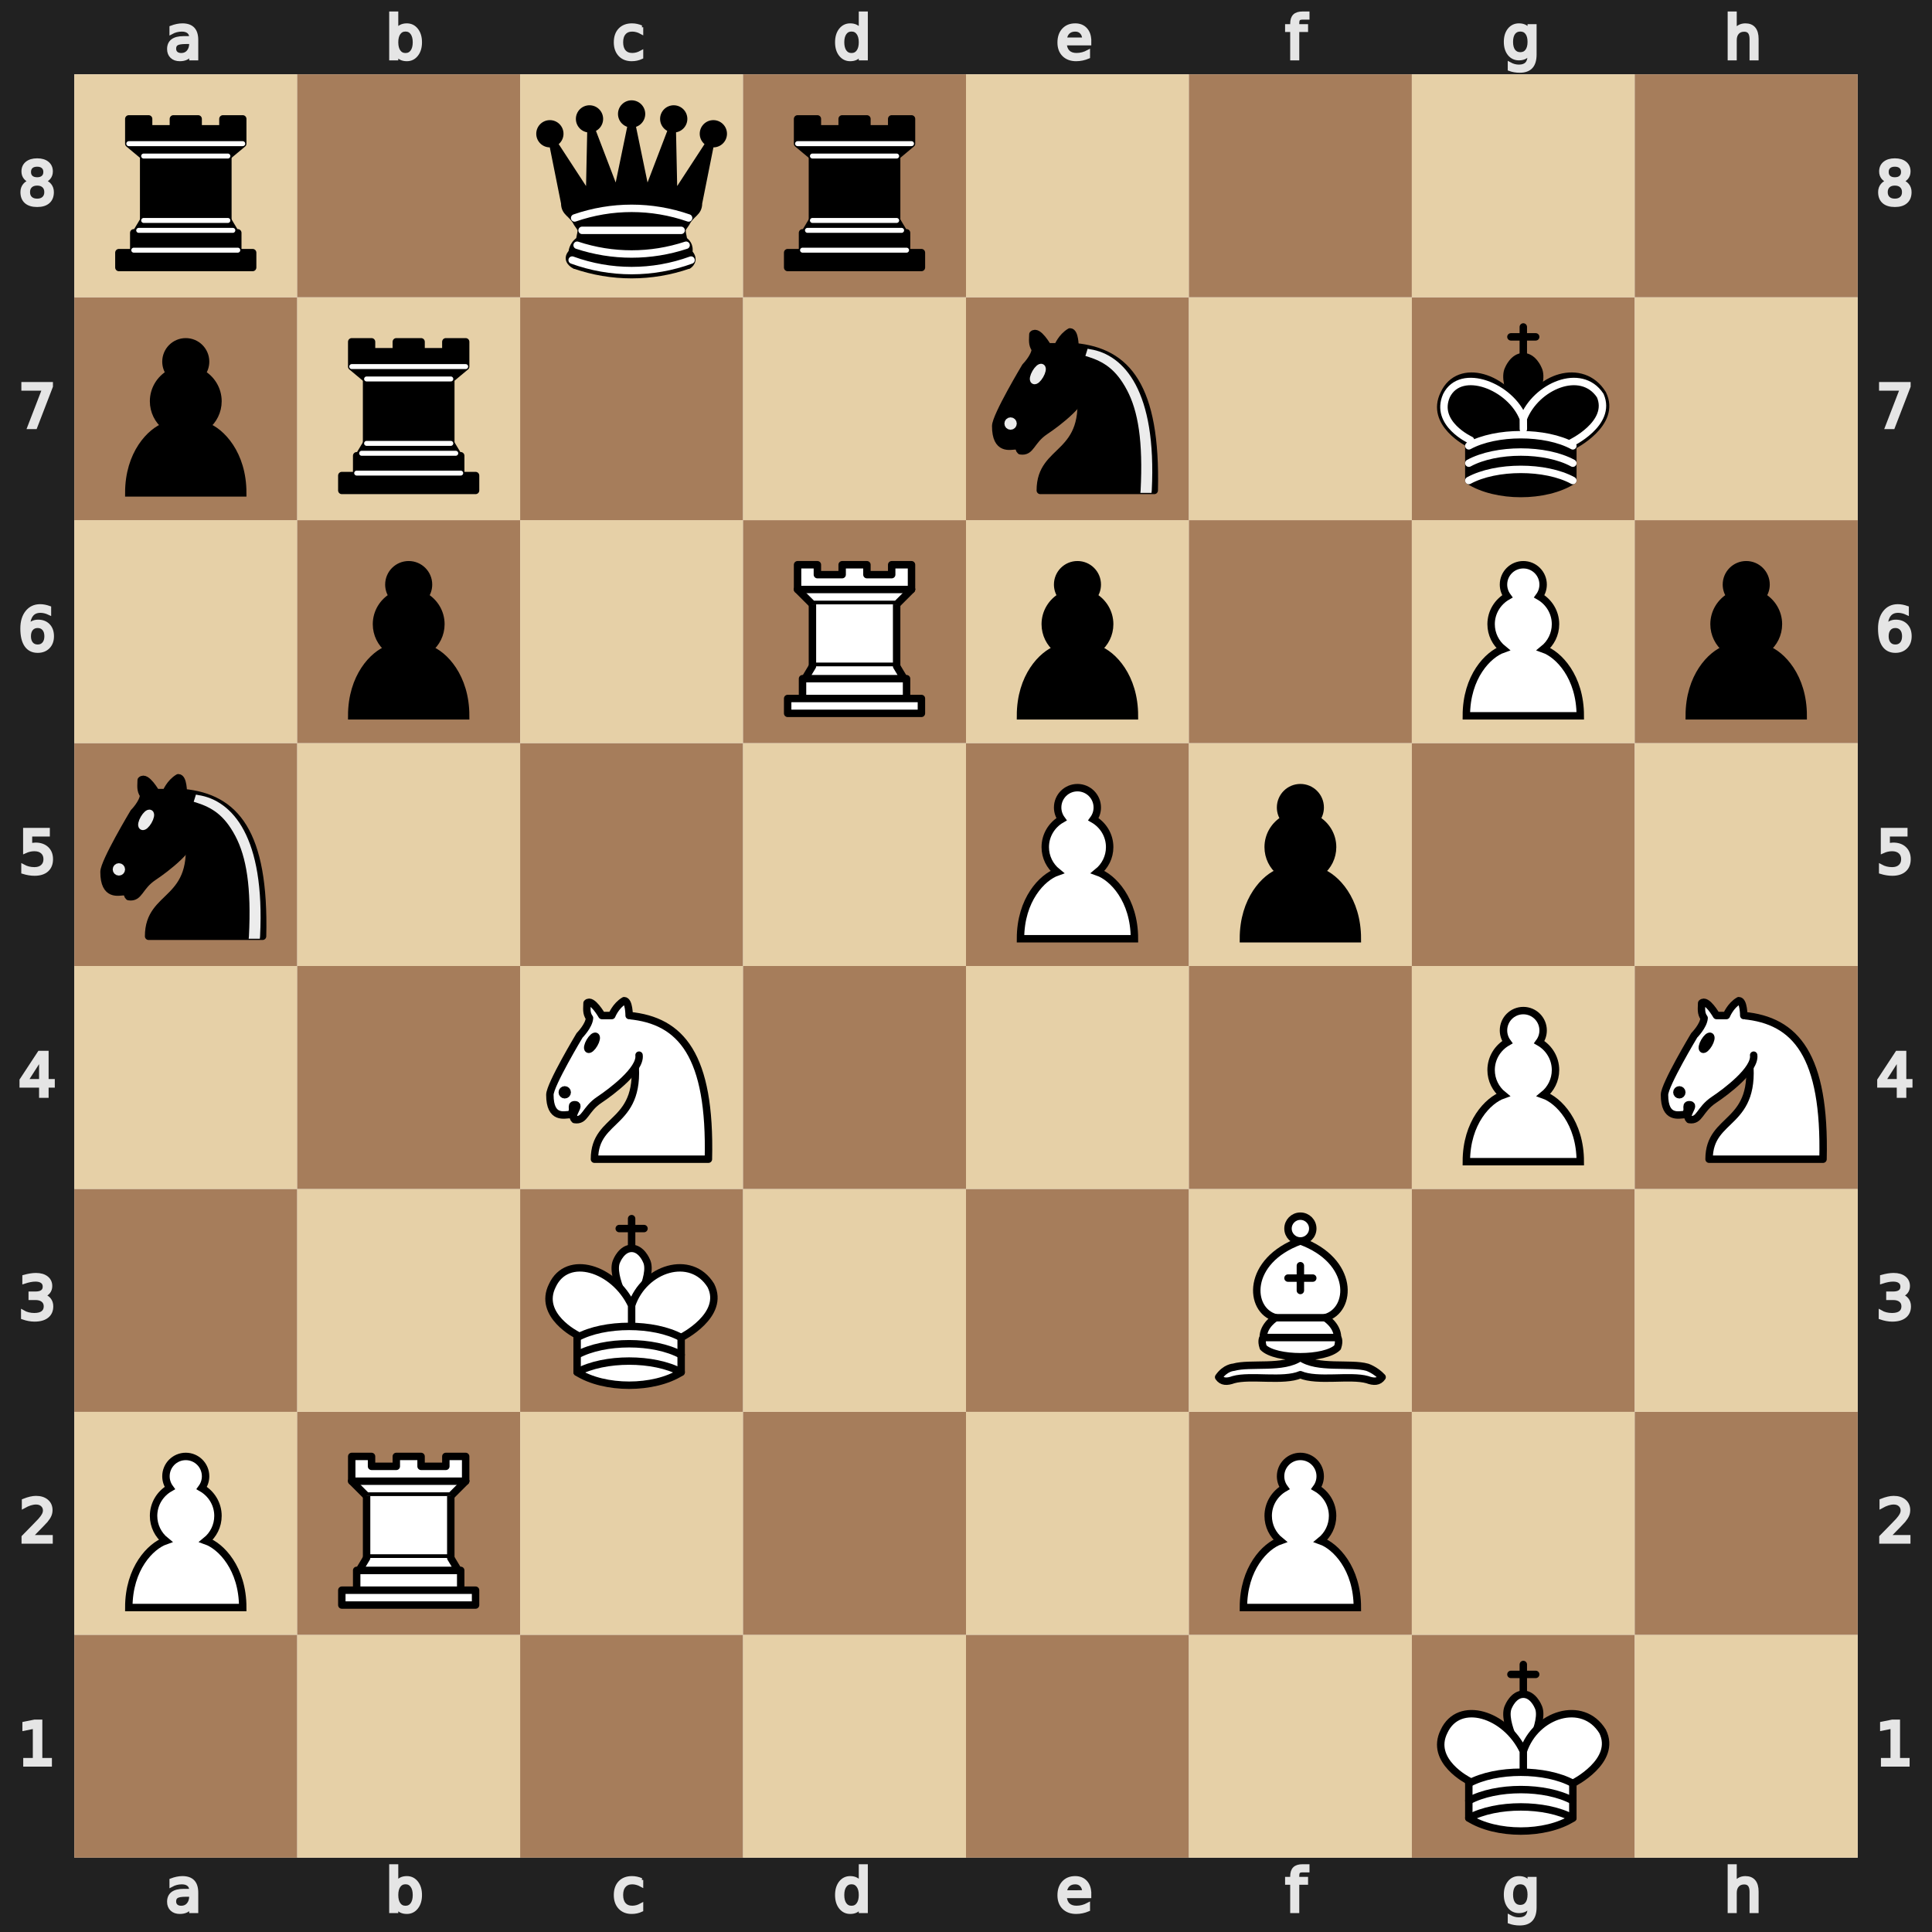
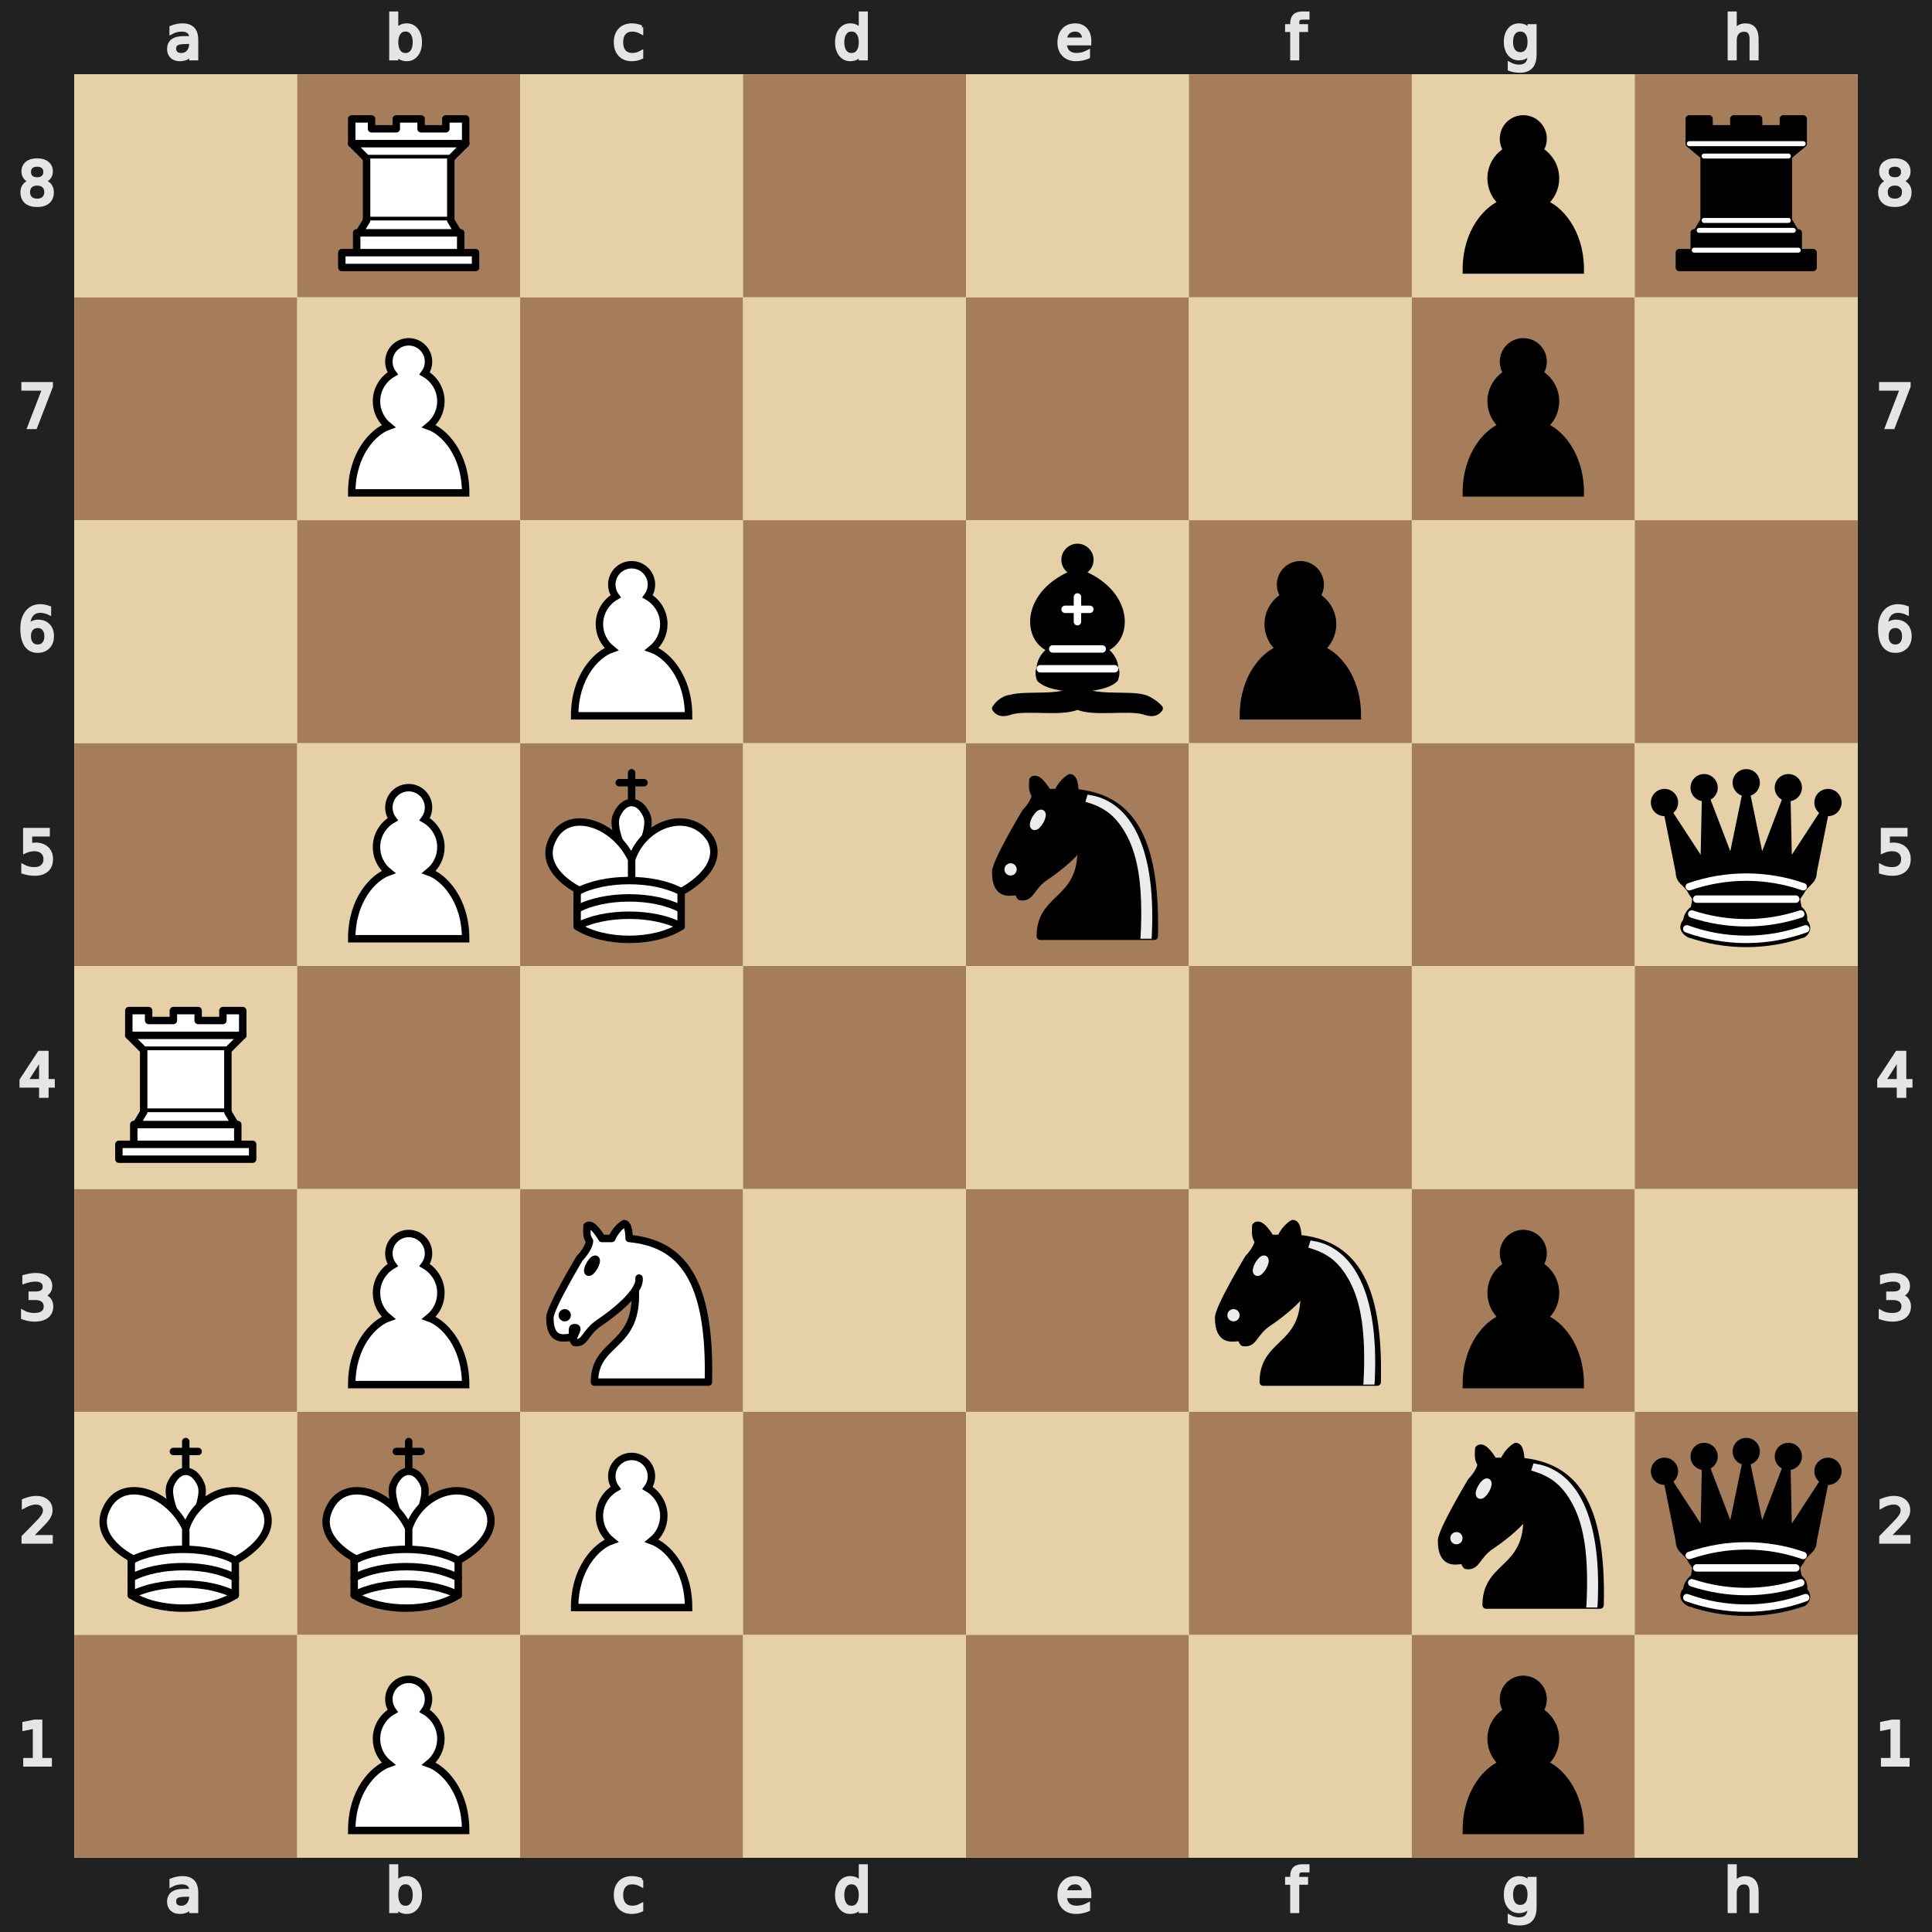
<svg xmlns="http://www.w3.org/2000/svg" xmlns:xlink="http://www.w3.org/1999/xlink" viewBox="0 0 390 390" width="350" height="350">
  <defs>
    <g id="white-pawn" class="white pawn">
      <path d="M22.5 9c-2.21 0-4 1.79-4 4 0 .89.29 1.71.78 2.38C17.33 16.5 16 18.59 16 21c0 2.03.94 3.84 2.41 5.03-3 1.06-7.41 5.55-7.41 13.47h23c0-7.92-4.41-12.41-7.41-13.47 1.47-1.19 2.41-3 2.41-5.03 0-2.41-1.33-4.5-3.28-5.62.49-.67.78-1.49.78-2.38 0-2.21-1.79-4-4-4z" fill="#fff" stroke="#000" stroke-width="1.5" stroke-linecap="round" />
    </g>
    <g id="white-knight" class="white knight" fill="none" fill-rule="evenodd" stroke="#000" stroke-width="1.5" stroke-linecap="round" stroke-linejoin="round">
      <path d="M 22,10 C 32.5,11 38.5,18 38,39 L 15,39 C 15,30 25,32.5 23,18" style="fill:#ffffff; stroke:#000000;" />
      <path d="M 24,18 C 24.38,20.91 18.45,25.37 16,27 C 13,29 13.18,31.34 11,31 C 9.958,30.06 12.41,27.96 11,28 C 10,28 11.19,29.23 10,30 C 9,30 5.997,31 6,26 C 6,24 12,14 12,14 C 12,14 13.89,12.1 14,10.5 C 13.27,9.506 13.5,8.5 13.5,7.5 C 14.5,6.5 16.5,10 16.5,10 L 18.5,10 C 18.5,10 19.28,8.008 21,7 C 22,7 22,10 22,10" style="fill:#ffffff; stroke:#000000;" />
      <path d="M 9.5 25.5 A 0.5 0.5 0 1 1 8.5,25.5 A 0.5 0.5 0 1 1 9.5 25.5 z" style="fill:#000000; stroke:#000000;" />
      <path d="M 15 15.5 A 0.5 1.5 0 1 1 14,15.5 A 0.5 1.5 0 1 1 15 15.5 z" transform="matrix(0.866,0.5,-0.5,0.866,9.693,-5.173)" style="fill:#000000; stroke:#000000;" />
-     </g>
-     <g id="white-bishop" class="white bishop" fill="none" fill-rule="evenodd" stroke="#000" stroke-width="1.5" stroke-linecap="round" stroke-linejoin="round">
-       <g fill="#fff" stroke-linecap="butt">
-         <path d="M9 36c3.39-.97 10.11.43 13.5-2 3.39 2.43 10.11 1.03 13.5 2 0 0 1.65.54 3 2-.68.97-1.65.99-3 .5-3.39-.97-10.11.46-13.5-1-3.39 1.46-10.11.03-13.5 1-1.354.49-2.323.47-3-.5 1.354-1.94 3-2 3-2zM15 32c2.5 2.5 12.5 2.5 15 0 .5-1.5 0-2 0-2 0-2.5-2.5-4-2.5-4 5.5-1.5 6-11.5-5-15.5-11 4-10.5 14-5 15.5 0 0-2.5 1.5-2.5 4 0 0-.5.5 0 2zM25 8a2.5 2.5 0 1 1-5 0 2.5 2.5 0 1 1 5 0z" />
-       </g>
-       <path d="M17.5 26h10M15 30h15m-7.5-14.5v5M20 18h5" stroke-linejoin="miter" />
    </g>
    <g id="white-rook" class="white rook" fill="#fff" fill-rule="evenodd" stroke="#000" stroke-width="1.5" stroke-linecap="round" stroke-linejoin="round">
      <path d="M9 39h27v-3H9v3zM12 36v-4h21v4H12zM11 14V9h4v2h5V9h5v2h5V9h4v5" stroke-linecap="butt" />
      <path d="M34 14l-3 3H14l-3-3" />
      <path d="M31 17v12.5H14V17" stroke-linecap="butt" stroke-linejoin="miter" />
      <path d="M31 29.5l1.5 2.5h-20l1.5-2.5" />
      <path d="M11 14h23" fill="none" stroke-linejoin="miter" />
    </g>
    <g id="white-king" class="white king" fill="none" fill-rule="evenodd" stroke="#000" stroke-width="1.5" stroke-linecap="round" stroke-linejoin="round">
      <path d="M22.5 11.63V6M20 8h5" stroke-linejoin="miter" />
      <path d="M22.5 25s4.5-7.5 3-10.5c0 0-1-2.5-3-2.5s-3 2.5-3 2.5c-1.5 3 3 10.5 3 10.5" fill="#fff" stroke-linecap="butt" stroke-linejoin="miter" />
      <path d="M11.5 37c5.5 3.5 15.5 3.5 21 0v-7s9-4.5 6-10.5c-4-6.5-13.5-3.5-16 4V27v-3.5c-3.5-7.5-13-10.5-16-4-3 6 5 10 5 10V37z" fill="#fff" />
      <path d="M11.5 30c5.5-3 15.5-3 21 0m-21 3.5c5.5-3 15.5-3 21 0m-21 3.5c5.5-3 15.5-3 21 0" />
    </g>
    <g id="black-pawn" class="black pawn">
      <path d="M22.5 9c-2.21 0-4 1.79-4 4 0 .89.29 1.71.78 2.38C17.33 16.5 16 18.59 16 21c0 2.03.94 3.84 2.41 5.03-3 1.06-7.41 5.55-7.41 13.47h23c0-7.92-4.41-12.41-7.41-13.47 1.47-1.19 2.41-3 2.41-5.03 0-2.41-1.33-4.5-3.28-5.62.49-.67.78-1.49.78-2.38 0-2.21-1.79-4-4-4z" fill="#000" stroke="#000" stroke-width="1.5" stroke-linecap="round" />
    </g>
    <g id="black-knight" class="black knight" fill="none" fill-rule="evenodd" stroke="#000" stroke-width="1.5" stroke-linecap="round" stroke-linejoin="round">
      <path d="M 22,10 C 32.5,11 38.5,18 38,39 L 15,39 C 15,30 25,32.5 23,18" style="fill:#000000; stroke:#000000;" />
      <path d="M 24,18 C 24.38,20.91 18.45,25.37 16,27 C 13,29 13.18,31.34 11,31 C 9.958,30.06 12.41,27.96 11,28 C 10,28 11.19,29.23 10,30 C 9,30 5.997,31 6,26 C 6,24 12,14 12,14 C 12,14 13.89,12.1 14,10.5 C 13.27,9.506 13.5,8.5 13.5,7.5 C 14.5,6.5 16.5,10 16.5,10 L 18.5,10 C 18.5,10 19.28,8.008 21,7 C 22,7 22,10 22,10" style="fill:#000000; stroke:#000000;" />
      <path d="M 9.5 25.5 A 0.5 0.5 0 1 1 8.5,25.5 A 0.5 0.5 0 1 1 9.5 25.5 z" style="fill:#ececec; stroke:#ececec;" />
      <path d="M 15 15.5 A 0.5 1.5 0 1 1 14,15.5 A 0.5 1.5 0 1 1 15 15.5 z" transform="matrix(0.866,0.5,-0.5,0.866,9.693,-5.173)" style="fill:#ececec; stroke:#ececec;" />
      <path d="M 24.55,10.4 L 24.1,11.85 L 24.6,12 C 27.75,13 30.25,14.49 32.5,18.75 C 34.75,23.01 35.75,29.06 35.25,39 L 35.2,39.5 L 37.45,39.5 L 37.5,39 C 38,28.94 36.62,22.15 34.25,17.66 C 31.88,13.17 28.46,11.02 25.06,10.5 L 24.55,10.4 z " style="fill:#ececec; stroke:none;" />
+     </g>
+     <g id="black-bishop" class="black bishop" fill="none" fill-rule="evenodd" stroke="#000" stroke-width="1.5" stroke-linecap="round" stroke-linejoin="round">
+       <path d="M9 36c3.39-.97 10.11.43 13.5-2 3.39 2.43 10.11 1.03 13.5 2 0 0 1.65.54 3 2-.68.97-1.65.99-3 .5-3.39-.97-10.11.46-13.5-1-3.39 1.46-10.11.03-13.5 1-1.354.49-2.323.47-3-.5 1.354-1.94 3-2 3-2zm6-4c2.5 2.5 12.5 2.5 15 0 .5-1.5 0-2 0-2 0-2.5-2.5-4-2.5-4 5.5-1.5 6-11.5-5-15.5-11 4-10.5 14-5 15.5 0 0-2.5 1.5-2.5 4 0 0-.5.5 0 2zM25 8a2.5 2.5 0 1 1-5 0 2.5 2.5 0 1 1 5 0z" fill="#000" stroke-linecap="butt" />
+       <path d="M17.5 26h10M15 30h15m-7.5-14.5v5M20 18h5" stroke="#fff" stroke-linejoin="miter" />
    </g>
    <g id="black-rook" class="black rook" fill="#000" fill-rule="evenodd" stroke="#000" stroke-width="1.5" stroke-linecap="round" stroke-linejoin="round">
      <path d="M9 39h27v-3H9v3zM12.5 32l1.5-2.5h17l1.5 2.5h-20zM12 36v-4h21v4H12z" stroke-linecap="butt" />
      <path d="M14 29.5v-13h17v13H14z" stroke-linecap="butt" stroke-linejoin="miter" />
      <path d="M14 16.5L11 14h23l-3 2.5H14zM11 14V9h4v2h5V9h5v2h5V9h4v5H11z" stroke-linecap="butt" />
      <path d="M12 35.5h21M13 31.5h19M14 29.5h17M14 16.5h17M11 14h23" fill="none" stroke="#fff" stroke-width="1" stroke-linejoin="miter" />
    </g>
    <g id="black-queen" class="black queen" fill="#000" fill-rule="evenodd" stroke="#000" stroke-width="1.5" stroke-linecap="round" stroke-linejoin="round">
      <g fill="#000" stroke="none">
        <circle cx="6" cy="12" r="2.75" />
        <circle cx="14" cy="9" r="2.75" />
        <circle cx="22.5" cy="8" r="2.75" />
        <circle cx="31" cy="9" r="2.75" />
        <circle cx="39" cy="12" r="2.75" />
      </g>
      <path d="M9 26c8.5-1.5 21-1.5 27 0l2.5-12.5L31 25l-.3-14.1-5.2 13.6-3-14.5-3 14.5-5.2-13.6L14 25 6.5 13.5 9 26zM9 26c0 2 1.5 2 2.5 4 1 1.5 1 1 .5 3.5-1.5 1-1.5 2.5-1.5 2.5-1.5 1.5.5 2.5.5 2.5 6.5 1 16.5 1 23 0 0 0 1.5-1 0-2.5 0 0 .5-1.5-1-2.5-.5-2.5-.5-2 .5-3.5 1-2 2.5-2 2.5-4-8.5-1.5-18.5-1.5-27 0z" stroke-linecap="butt" />
      <path d="M11 38.5a35 35 1 0 0 23 0" fill="none" stroke-linecap="butt" />
      <path d="M11 29a35 35 1 0 1 23 0M12.5 31.5h20M11.5 34.5a35 35 1 0 0 22 0M10.5 37.5a35 35 1 0 0 24 0" fill="none" stroke="#fff" />
-     </g>
-     <g id="black-king" class="black king" fill="none" fill-rule="evenodd" stroke="#000" stroke-width="1.5" stroke-linecap="round" stroke-linejoin="round">
-       <path d="M22.5 11.63V6" stroke-linejoin="miter" />
-       <path d="M22.5 25s4.5-7.5 3-10.5c0 0-1-2.5-3-2.5s-3 2.5-3 2.5c-1.5 3 3 10.5 3 10.5" fill="#000" stroke-linecap="butt" stroke-linejoin="miter" />
-       <path d="M11.5 37c5.5 3.5 15.5 3.5 21 0v-7s9-4.5 6-10.5c-4-6.5-13.5-3.5-16 4V27v-3.5c-3.5-7.5-13-10.5-16-4-3 6 5 10 5 10V37z" fill="#000" />
-       <path d="M20 8h5" stroke-linejoin="miter" />
-       <path d="M32 29.5s8.5-4 6.03-9.65C34.15 14 25 18 22.5 24.5l.01 2.1-.01-2.1C20 18 9.906 14 6.997 19.85c-2.497 5.65 4.853 9 4.853 9M11.5 30c5.5-3 15.5-3 21 0m-21 3.5c5.5-3 15.5-3 21 0m-21 3.5c5.5-3 15.5-3 21 0" stroke="#fff" />
    </g>
  </defs>
  <rect x="7.5" y="7.5" width="375" height="375" fill="none" stroke="#212121" stroke-width="15" />
  <g transform="translate(20, 1) scale(0.75, 0.75)" fill="#e5e5e5" stroke="#e5e5e5">
    <path d="M23.328 10.016q-1.742 0-2.414.398-.672.398-.672 1.36 0 .765.5 1.218.508.445 1.375.445 1.196 0 1.914-.843.727-.852.727-2.258v-.32zm2.867-.594v4.992h-1.437v-1.328q-.492.797-1.227 1.18-.734.375-1.797.375-1.343 0-2.14-.75-.79-.758-.79-2.024 0-1.476.985-2.226.992-.75 2.953-.75h2.016V8.75q0-.992-.656-1.531-.649-.547-1.829-.547-.75 0-1.46.18-.711.18-1.368.539V6.062q.79-.304 1.532-.453.742-.156 1.445-.156 1.898 0 2.836.984.937.985.937 2.985z" />
  </g>
  <g transform="translate(20, 375) scale(0.75, 0.75)" fill="#e5e5e5" stroke="#e5e5e5">
    <path d="M23.328 10.016q-1.742 0-2.414.398-.672.398-.672 1.36 0 .765.5 1.218.508.445 1.375.445 1.196 0 1.914-.843.727-.852.727-2.258v-.32zm2.867-.594v4.992h-1.437v-1.328q-.492.797-1.227 1.18-.734.375-1.797.375-1.343 0-2.14-.75-.79-.758-.79-2.024 0-1.476.985-2.226.992-.75 2.953-.75h2.016V8.75q0-.992-.656-1.531-.649-.547-1.829-.547-.75 0-1.46.18-.711.18-1.368.539V6.062q.79-.304 1.532-.453.742-.156 1.445-.156 1.898 0 2.836.984.937.985.937 2.985z" />
  </g>
  <g transform="translate(65, 1) scale(0.75, 0.75)" fill="#e5e5e5" stroke="#e5e5e5">
    <path d="M24.922 10.047q0-1.586-.656-2.485-.649-.906-1.79-.906-1.14 0-1.796.906-.649.899-.649 2.485 0 1.586.649 2.492.656.898 1.797.898 1.14 0 1.789-.898.656-.906.656-2.492zm-4.89-3.055q.452-.781 1.14-1.156.695-.383 1.656-.383 1.594 0 2.586 1.266 1 1.265 1 3.328 0 2.062-1 3.328-.992 1.266-2.586 1.266-.96 0-1.656-.375-.688-.383-1.14-1.164v1.312h-1.446V2.258h1.445z" />
  </g>
  <g transform="translate(65, 375) scale(0.75, 0.75)" fill="#e5e5e5" stroke="#e5e5e5">
    <path d="M24.922 10.047q0-1.586-.656-2.485-.649-.906-1.79-.906-1.14 0-1.796.906-.649.899-.649 2.485 0 1.586.649 2.492.656.898 1.797.898 1.14 0 1.789-.898.656-.906.656-2.492zm-4.89-3.055q.452-.781 1.14-1.156.695-.383 1.656-.383 1.594 0 2.586 1.266 1 1.265 1 3.328 0 2.062-1 3.328-.992 1.266-2.586 1.266-.96 0-1.656-.375-.688-.383-1.14-1.164v1.312h-1.446V2.258h1.445z" />
  </g>
  <g transform="translate(110, 1) scale(0.75, 0.75)" fill="#e5e5e5" stroke="#e5e5e5">
    <path d="M25.96 6v1.344q-.608-.336-1.226-.5-.609-.172-1.234-.172-1.398 0-2.172.89-.773.883-.773 2.485 0 1.601.773 2.492.774.883 2.172.883.625 0 1.234-.164.618-.172 1.227-.508v1.328q-.602.281-1.25.422-.64.14-1.367.14-1.977 0-3.14-1.242-1.165-1.242-1.165-3.351 0-2.14 1.172-3.367 1.18-1.227 3.227-1.227.664 0 1.296.14.633.134 1.227.407z" />
  </g>
  <g transform="translate(110, 375) scale(0.75, 0.75)" fill="#e5e5e5" stroke="#e5e5e5">
    <path d="M25.96 6v1.344q-.608-.336-1.226-.5-.609-.172-1.234-.172-1.398 0-2.172.89-.773.883-.773 2.485 0 1.601.773 2.492.774.883 2.172.883.625 0 1.234-.164.618-.172 1.227-.508v1.328q-.602.281-1.25.422-.64.14-1.367.14-1.977 0-3.14-1.242-1.165-1.242-1.165-3.351 0-2.14 1.172-3.367 1.18-1.227 3.227-1.227.664 0 1.296.14.633.134 1.227.407z" />
  </g>
  <g transform="translate(155, 1) scale(0.75, 0.75)" fill="#e5e5e5" stroke="#e5e5e5">
    <path d="M24.973 6.992V2.258h1.437v12.156h-1.437v-1.312q-.453.78-1.149 1.164-.687.375-1.656.375-1.586 0-2.586-1.266-.992-1.266-.992-3.328 0-2.063.992-3.328 1-1.266 2.586-1.266.969 0 1.656.383.696.375 1.149 1.156zm-4.899 3.055q0 1.586.649 2.492.656.898 1.797.898 1.14 0 1.796-.898.657-.906.657-2.492 0-1.586-.657-2.485-.656-.906-1.796-.906-1.141 0-1.797.906-.649.899-.649 2.485z" />
  </g>
  <g transform="translate(155, 375) scale(0.75, 0.75)" fill="#e5e5e5" stroke="#e5e5e5">
    <path d="M24.973 6.992V2.258h1.437v12.156h-1.437v-1.312q-.453.78-1.149 1.164-.687.375-1.656.375-1.586 0-2.586-1.266-.992-1.266-.992-3.328 0-2.063.992-3.328 1-1.266 2.586-1.266.969 0 1.656.383.696.375 1.149 1.156zm-4.899 3.055q0 1.586.649 2.492.656.898 1.797.898 1.14 0 1.796-.898.657-.906.657-2.492 0-1.586-.657-2.485-.656-.906-1.796-.906-1.141 0-1.797.906-.649.899-.649 2.485z" />
  </g>
  <g transform="translate(200, 1) scale(0.75, 0.75)" fill="#e5e5e5" stroke="#e5e5e5">
    <path d="M26.555 9.68v.703h-6.61q.094 1.484.89 2.265.806.774 2.235.774.828 0 1.602-.203.781-.203 1.547-.61v1.36q-.774.328-1.586.5-.813.172-1.649.172-2.093 0-3.32-1.22-1.219-1.218-1.219-3.296 0-2.148 1.157-3.406 1.164-1.266 3.132-1.266 1.766 0 2.79 1.14 1.03 1.134 1.03 3.087zm-1.438-.422q-.015-1.18-.664-1.883-.64-.703-1.703-.703-1.203 0-1.93.68-.718.68-.828 1.914z" />
  </g>
  <g transform="translate(200, 375) scale(0.75, 0.75)" fill="#e5e5e5" stroke="#e5e5e5">
    <path d="M26.555 9.68v.703h-6.61q.094 1.484.89 2.265.806.774 2.235.774.828 0 1.602-.203.781-.203 1.547-.61v1.36q-.774.328-1.586.5-.813.172-1.649.172-2.093 0-3.32-1.22-1.219-1.218-1.219-3.296 0-2.148 1.157-3.406 1.164-1.266 3.132-1.266 1.766 0 2.79 1.14 1.03 1.134 1.03 3.087zm-1.438-.422q-.015-1.18-.664-1.883-.64-.703-1.703-.703-1.203 0-1.93.68-.718.68-.828 1.914z" />
  </g>
  <g transform="translate(245, 1) scale(0.75, 0.75)" fill="#e5e5e5" stroke="#e5e5e5">
    <path d="M25.285 2.258v1.195H23.91q-.773 0-1.078.313-.297.312-.297 1.125v.773h2.367v1.117h-2.367v7.633H21.09V6.781h-1.375V5.664h1.375v-.61q0-1.46.68-2.124.68-.672 2.156-.672z" />
  </g>
  <g transform="translate(245, 375) scale(0.75, 0.75)" fill="#e5e5e5" stroke="#e5e5e5">
    <path d="M25.285 2.258v1.195H23.91q-.773 0-1.078.313-.297.312-.297 1.125v.773h2.367v1.117h-2.367v7.633H21.09V6.781h-1.375V5.664h1.375v-.61q0-1.46.68-2.124.68-.672 2.156-.672z" />
  </g>
  <g transform="translate(290, 1) scale(0.75, 0.75)" fill="#e5e5e5" stroke="#e5e5e5">
    <path d="M24.973 9.937q0-1.562-.649-2.421-.64-.86-1.804-.86-1.157 0-1.805.86-.64.859-.64 2.421 0 1.555.64 2.415.648.859 1.805.859 1.164 0 1.804-.86.649-.859.649-2.414zm1.437 3.391q0 2.234-.992 3.32-.992 1.094-3.04 1.094-.757 0-1.429-.117-.672-.11-1.304-.344v-1.398q.632.344 1.25.508.617.164 1.257.164 1.414 0 2.118-.743.703-.734.703-2.226v-.711q-.446.773-1.141 1.156-.695.383-1.664.383-1.61 0-2.594-1.227-.984-1.226-.984-3.25 0-2.03.984-3.257.985-1.227 2.594-1.227.969 0 1.664.383t1.14 1.156V5.664h1.438z" />
  </g>
  <g transform="translate(290, 375) scale(0.75, 0.75)" fill="#e5e5e5" stroke="#e5e5e5">
    <path d="M24.973 9.937q0-1.562-.649-2.421-.64-.86-1.804-.86-1.157 0-1.805.86-.64.859-.64 2.421 0 1.555.64 2.415.648.859 1.805.859 1.164 0 1.804-.86.649-.859.649-2.414zm1.437 3.391q0 2.234-.992 3.32-.992 1.094-3.04 1.094-.757 0-1.429-.117-.672-.11-1.304-.344v-1.398q.632.344 1.25.508.617.164 1.257.164 1.414 0 2.118-.743.703-.734.703-2.226v-.711q-.446.773-1.141 1.156-.695.383-1.664.383-1.61 0-2.594-1.227-.984-1.226-.984-3.25 0-2.03.984-3.257.985-1.227 2.594-1.227.969 0 1.664.383t1.14 1.156V5.664h1.438z" />
  </g>
  <g transform="translate(335, 1) scale(0.75, 0.75)" fill="#e5e5e5" stroke="#e5e5e5">
    <path d="M26.164 9.133v5.281h-1.437V9.18q0-1.243-.485-1.86-.484-.617-1.453-.617-1.164 0-1.836.742-.672.742-.672 2.024v4.945h-1.445V2.258h1.445v4.765q.516-.789 1.211-1.18.703-.39 1.617-.39 1.508 0 2.282.938.773.93.773 2.742z" />
  </g>
  <g transform="translate(335, 375) scale(0.75, 0.75)" fill="#e5e5e5" stroke="#e5e5e5">
    <path d="M26.164 9.133v5.281h-1.437V9.18q0-1.243-.485-1.86-.484-.617-1.453-.617-1.164 0-1.836.742-.672.742-.672 2.024v4.945h-1.445V2.258h1.445v4.765q.516-.789 1.211-1.18.703-.39 1.617-.39 1.508 0 2.282.938.773.93.773 2.742z" />
  </g>
  <g transform="translate(0, 335) scale(0.75, 0.75)" fill="#e5e5e5" stroke="#e5e5e5">
    <path d="M6.754 26.996h2.578v-8.898l-2.805.562v-1.437l2.79-.563h1.578v10.336h2.578v1.328h-6.72z" />
  </g>
  <g transform="translate(375, 335) scale(0.75, 0.75)" fill="#e5e5e5" stroke="#e5e5e5">
    <path d="M6.754 26.996h2.578v-8.898l-2.805.562v-1.437l2.79-.563h1.578v10.336h2.578v1.328h-6.72z" />
  </g>
  <g transform="translate(0, 290) scale(0.75, 0.75)" fill="#e5e5e5" stroke="#e5e5e5">
    <path d="M8.195 26.996h5.508v1.328H6.297v-1.328q.898-.93 2.445-2.492 1.555-1.57 1.953-2.024.758-.851 1.055-1.437.305-.594.305-1.164 0-.93-.657-1.516-.648-.586-1.695-.586-.742 0-1.57.258-.82.258-1.758.781v-1.593q.953-.383 1.781-.578.828-.196 1.516-.196 1.812 0 2.89.906 1.079.907 1.079 2.422 0 .72-.274 1.368-.265.64-.976 1.515-.196.227-1.243 1.313-1.046 1.078-2.953 3.023z" />
  </g>
  <g transform="translate(375, 290) scale(0.75, 0.75)" fill="#e5e5e5" stroke="#e5e5e5">
    <path d="M8.195 26.996h5.508v1.328H6.297v-1.328q.898-.93 2.445-2.492 1.555-1.57 1.953-2.024.758-.851 1.055-1.437.305-.594.305-1.164 0-.93-.657-1.516-.648-.586-1.695-.586-.742 0-1.57.258-.82.258-1.758.781v-1.593q.953-.383 1.781-.578.828-.196 1.516-.196 1.812 0 2.89.906 1.079.907 1.079 2.422 0 .72-.274 1.368-.265.64-.976 1.515-.196.227-1.243 1.313-1.046 1.078-2.953 3.023z" />
  </g>
  <g transform="translate(0, 245) scale(0.75, 0.75)" fill="#e5e5e5" stroke="#e5e5e5">
    <path d="M11.434 22.035q1.132.242 1.765 1.008.64.766.64 1.89 0 1.727-1.187 2.672-1.187.946-3.375.946-.734 0-1.515-.149-.774-.14-1.602-.43V26.45q.656.383 1.438.578.78.196 1.632.196 1.485 0 2.258-.586.782-.586.782-1.703 0-1.032-.727-1.61-.719-.586-2.008-.586h-1.36v-1.297h1.423q1.164 0 1.78-.46.618-.47.618-1.344 0-.899-.64-1.375-.633-.485-1.82-.485-.65 0-1.391.141-.743.14-1.633.437V16.95q.898-.25 1.68-.375.788-.125 1.484-.125 1.797 0 2.844.82 1.046.813 1.046 2.204 0 .968-.554 1.64-.555.664-1.578.922z" />
  </g>
  <g transform="translate(375, 245) scale(0.75, 0.75)" fill="#e5e5e5" stroke="#e5e5e5">
    <path d="M11.434 22.035q1.132.242 1.765 1.008.64.766.64 1.89 0 1.727-1.187 2.672-1.187.946-3.375.946-.734 0-1.515-.149-.774-.14-1.602-.43V26.45q.656.383 1.438.578.78.196 1.632.196 1.485 0 2.258-.586.782-.586.782-1.703 0-1.032-.727-1.61-.719-.586-2.008-.586h-1.36v-1.297h1.423q1.164 0 1.78-.46.618-.47.618-1.344 0-.899-.64-1.375-.633-.485-1.82-.485-.65 0-1.391.141-.743.14-1.633.437V16.95q.898-.25 1.68-.375.788-.125 1.484-.125 1.797 0 2.844.82 1.046.813 1.046 2.204 0 .968-.554 1.64-.555.664-1.578.922z" />
  </g>
  <g transform="translate(0, 200) scale(0.75, 0.75)" fill="#e5e5e5" stroke="#e5e5e5">
    <path d="M11.016 18.035L7.03 24.262h3.985zm-.414-1.375h1.984v7.602h1.664v1.312h-1.664v2.75h-1.57v-2.75H5.75v-1.523z" />
  </g>
  <g transform="translate(375, 200) scale(0.75, 0.75)" fill="#e5e5e5" stroke="#e5e5e5">
    <path d="M11.016 18.035L7.03 24.262h3.985zm-.414-1.375h1.984v7.602h1.664v1.312h-1.664v2.75h-1.57v-2.75H5.75v-1.523z" />
  </g>
  <g transform="translate(0, 155) scale(0.75, 0.75)" fill="#e5e5e5" stroke="#e5e5e5">
    <path d="M6.719 16.66h6.195v1.328h-4.75v2.86q.344-.118.688-.172.343-.063.687-.063 1.953 0 3.094 1.07 1.14 1.07 1.14 2.899 0 1.883-1.171 2.93-1.172 1.039-3.305 1.039-.735 0-1.5-.125-.758-.125-1.57-.375v-1.586q.703.383 1.453.57.75.188 1.586.188 1.351 0 2.14-.711.79-.711.79-1.93 0-1.219-.79-1.93-.789-.71-2.14-.71-.633 0-1.266.14-.625.14-1.281.438z" />
  </g>
  <g transform="translate(375, 155) scale(0.75, 0.75)" fill="#e5e5e5" stroke="#e5e5e5">
    <path d="M6.719 16.66h6.195v1.328h-4.75v2.86q.344-.118.688-.172.343-.063.687-.063 1.953 0 3.094 1.07 1.14 1.07 1.14 2.899 0 1.883-1.171 2.93-1.172 1.039-3.305 1.039-.735 0-1.5-.125-.758-.125-1.57-.375v-1.586q.703.383 1.453.57.75.188 1.586.188 1.351 0 2.14-.711.79-.711.79-1.93 0-1.219-.79-1.93-.789-.71-2.14-.71-.633 0-1.266.14-.625.14-1.281.438z" />
  </g>
  <g transform="translate(0, 110) scale(0.75, 0.75)" fill="#e5e5e5" stroke="#e5e5e5">
    <path d="M10.137 21.863q-1.063 0-1.688.727-.617.726-.617 1.992 0 1.258.617 1.992.625.727 1.688.727 1.062 0 1.68-.727.624-.734.624-1.992 0-1.266-.625-1.992-.617-.727-1.68-.727zm3.133-4.945v1.437q-.594-.28-1.204-.43-.601-.148-1.195-.148-1.562 0-2.39 1.055-.82 1.055-.938 3.188.46-.68 1.156-1.04.696-.367 1.531-.367 1.758 0 2.774 1.07 1.023 1.063 1.023 2.899 0 1.797-1.062 2.883-1.063 1.086-2.828 1.086-2.024 0-3.094-1.547-1.07-1.555-1.07-4.5 0-2.766 1.312-4.406 1.313-1.649 3.524-1.649.593 0 1.195.117.61.118 1.266.352z" />
  </g>
  <g transform="translate(375, 110) scale(0.75, 0.75)" fill="#e5e5e5" stroke="#e5e5e5">
    <path d="M10.137 21.863q-1.063 0-1.688.727-.617.726-.617 1.992 0 1.258.617 1.992.625.727 1.688.727 1.062 0 1.68-.727.624-.734.624-1.992 0-1.266-.625-1.992-.617-.727-1.68-.727zm3.133-4.945v1.437q-.594-.28-1.204-.43-.601-.148-1.195-.148-1.562 0-2.39 1.055-.82 1.055-.938 3.188.46-.68 1.156-1.04.696-.367 1.531-.367 1.758 0 2.774 1.07 1.023 1.063 1.023 2.899 0 1.797-1.062 2.883-1.063 1.086-2.828 1.086-2.024 0-3.094-1.547-1.07-1.555-1.07-4.5 0-2.766 1.312-4.406 1.313-1.649 3.524-1.649.593 0 1.195.117.61.118 1.266.352z" />
  </g>
  <g transform="translate(0, 65) scale(0.75, 0.75)" fill="#e5e5e5" stroke="#e5e5e5">
    <path d="M6.25 16.66h7.5v.672L9.516 28.324H7.867l3.985-10.336H6.25z" />
  </g>
  <g transform="translate(375, 65) scale(0.75, 0.75)" fill="#e5e5e5" stroke="#e5e5e5">
    <path d="M6.25 16.66h7.5v.672L9.516 28.324H7.867l3.985-10.336H6.25z" />
  </g>
  <g transform="translate(0, 20) scale(0.75, 0.75)" fill="#e5e5e5" stroke="#e5e5e5">
    <path d="M10 22.785q-1.125 0-1.773.602-.641.601-.641 1.656t.64 1.656q.649.602 1.774.602t1.773-.602q.649-.61.649-1.656 0-1.055-.649-1.656-.64-.602-1.773-.602zm-1.578-.672q-1.016-.25-1.586-.945-.563-.695-.563-1.695 0-1.399.993-2.211 1-.813 2.734-.813 1.742 0 2.734.813.993.812.993 2.21 0 1-.57 1.696-.563.695-1.571.945 1.14.266 1.773 1.04.641.773.641 1.89 0 1.695-1.04 2.602-1.03.906-2.96.906t-2.969-.906Q6 26.738 6 25.043q0-1.117.64-1.89.641-.774 1.782-1.04zm-.578-2.492q0 .906.562 1.414.57.508 1.594.508 1.016 0 1.586-.508.578-.508.578-1.414 0-.906-.578-1.414-.57-.508-1.586-.508-1.023 0-1.594.508-.562.508-.562 1.414z" />
  </g>
  <g transform="translate(375, 20) scale(0.75, 0.75)" fill="#e5e5e5" stroke="#e5e5e5">
    <path d="M10 22.785q-1.125 0-1.773.602-.641.601-.641 1.656t.64 1.656q.649.602 1.774.602t1.773-.602q.649-.61.649-1.656 0-1.055-.649-1.656-.64-.602-1.773-.602zm-1.578-.672q-1.016-.25-1.586-.945-.563-.695-.563-1.695 0-1.399.993-2.211 1-.813 2.734-.813 1.742 0 2.734.813.993.812.993 2.21 0 1-.57 1.696-.563.695-1.571.945 1.14.266 1.773 1.04.641.773.641 1.89 0 1.695-1.04 2.602-1.03.906-2.96.906t-2.969-.906Q6 26.738 6 25.043q0-1.117.64-1.89.641-.774 1.782-1.04zm-.578-2.492q0 .906.562 1.414.57.508 1.594.508 1.016 0 1.586-.508.578-.508.578-1.414 0-.906-.578-1.414-.57-.508-1.586-.508-1.023 0-1.594.508-.562.508-.562 1.414z" />
  </g>
  <rect x="15" y="330" width="45" height="45" class="square dark a1" stroke="none" fill="#A67D5B" />
  <rect x="60" y="330" width="45" height="45" class="square light b1" stroke="none" fill="#E6D0A7" />
  <rect x="105" y="330" width="45" height="45" class="square dark c1" stroke="none" fill="#A67D5B" />
  <rect x="150" y="330" width="45" height="45" class="square light d1" stroke="none" fill="#E6D0A7" />
  <rect x="195" y="330" width="45" height="45" class="square dark e1" stroke="none" fill="#A67D5B" />
  <rect x="240" y="330" width="45" height="45" class="square light f1" stroke="none" fill="#E6D0A7" />
  <rect x="285" y="330" width="45" height="45" class="square dark g1" stroke="none" fill="#A67D5B" />
  <rect x="330" y="330" width="45" height="45" class="square light h1" stroke="none" fill="#E6D0A7" />
  <rect x="15" y="285" width="45" height="45" class="square light a2" stroke="none" fill="#E6D0A7" />
  <rect x="60" y="285" width="45" height="45" class="square dark b2" stroke="none" fill="#A67D5B" />
  <rect x="105" y="285" width="45" height="45" class="square light c2" stroke="none" fill="#E6D0A7" />
  <rect x="150" y="285" width="45" height="45" class="square dark d2" stroke="none" fill="#A67D5B" />
  <rect x="195" y="285" width="45" height="45" class="square light e2" stroke="none" fill="#E6D0A7" />
  <rect x="240" y="285" width="45" height="45" class="square dark f2" stroke="none" fill="#A67D5B" />
  <rect x="285" y="285" width="45" height="45" class="square light g2" stroke="none" fill="#E6D0A7" />
  <rect x="330" y="285" width="45" height="45" class="square dark h2" stroke="none" fill="#A67D5B" />
  <rect x="15" y="240" width="45" height="45" class="square dark a3" stroke="none" fill="#A67D5B" />
  <rect x="60" y="240" width="45" height="45" class="square light b3" stroke="none" fill="#E6D0A7" />
  <rect x="105" y="240" width="45" height="45" class="square dark c3" stroke="none" fill="#A67D5B" />
  <rect x="150" y="240" width="45" height="45" class="square light d3" stroke="none" fill="#E6D0A7" />
  <rect x="195" y="240" width="45" height="45" class="square dark e3" stroke="none" fill="#A67D5B" />
  <rect x="240" y="240" width="45" height="45" class="square light f3" stroke="none" fill="#E6D0A7" />
  <rect x="285" y="240" width="45" height="45" class="square dark g3" stroke="none" fill="#A67D5B" />
  <rect x="330" y="240" width="45" height="45" class="square light h3" stroke="none" fill="#E6D0A7" />
  <rect x="15" y="195" width="45" height="45" class="square light a4" stroke="none" fill="#E6D0A7" />
  <rect x="60" y="195" width="45" height="45" class="square dark b4" stroke="none" fill="#A67D5B" />
  <rect x="105" y="195" width="45" height="45" class="square light c4" stroke="none" fill="#E6D0A7" />
  <rect x="150" y="195" width="45" height="45" class="square dark d4" stroke="none" fill="#A67D5B" />
  <rect x="195" y="195" width="45" height="45" class="square light e4" stroke="none" fill="#E6D0A7" />
  <rect x="240" y="195" width="45" height="45" class="square dark f4" stroke="none" fill="#A67D5B" />
  <rect x="285" y="195" width="45" height="45" class="square light g4" stroke="none" fill="#E6D0A7" />
  <rect x="330" y="195" width="45" height="45" class="square dark h4" stroke="none" fill="#A67D5B" />
  <rect x="15" y="150" width="45" height="45" class="square dark a5" stroke="none" fill="#A67D5B" />
  <rect x="60" y="150" width="45" height="45" class="square light b5" stroke="none" fill="#E6D0A7" />
  <rect x="105" y="150" width="45" height="45" class="square dark c5" stroke="none" fill="#A67D5B" />
  <rect x="150" y="150" width="45" height="45" class="square light d5" stroke="none" fill="#E6D0A7" />
  <rect x="195" y="150" width="45" height="45" class="square dark e5" stroke="none" fill="#A67D5B" />
  <rect x="240" y="150" width="45" height="45" class="square light f5" stroke="none" fill="#E6D0A7" />
  <rect x="285" y="150" width="45" height="45" class="square dark g5" stroke="none" fill="#A67D5B" />
  <rect x="330" y="150" width="45" height="45" class="square light h5" stroke="none" fill="#E6D0A7" />
  <rect x="15" y="105" width="45" height="45" class="square light a6" stroke="none" fill="#E6D0A7" />
  <rect x="60" y="105" width="45" height="45" class="square dark b6" stroke="none" fill="#A67D5B" />
  <rect x="105" y="105" width="45" height="45" class="square light c6" stroke="none" fill="#E6D0A7" />
  <rect x="150" y="105" width="45" height="45" class="square dark d6" stroke="none" fill="#A67D5B" />
  <rect x="195" y="105" width="45" height="45" class="square light e6" stroke="none" fill="#E6D0A7" />
  <rect x="240" y="105" width="45" height="45" class="square dark f6" stroke="none" fill="#A67D5B" />
  <rect x="285" y="105" width="45" height="45" class="square light g6" stroke="none" fill="#E6D0A7" />
  <rect x="330" y="105" width="45" height="45" class="square dark h6" stroke="none" fill="#A67D5B" />
  <rect x="15" y="60" width="45" height="45" class="square dark a7" stroke="none" fill="#A67D5B" />
  <rect x="60" y="60" width="45" height="45" class="square light b7" stroke="none" fill="#E6D0A7" />
  <rect x="105" y="60" width="45" height="45" class="square dark c7" stroke="none" fill="#A67D5B" />
  <rect x="150" y="60" width="45" height="45" class="square light d7" stroke="none" fill="#E6D0A7" />
  <rect x="195" y="60" width="45" height="45" class="square dark e7" stroke="none" fill="#A67D5B" />
  <rect x="240" y="60" width="45" height="45" class="square light f7" stroke="none" fill="#E6D0A7" />
  <rect x="285" y="60" width="45" height="45" class="square dark g7" stroke="none" fill="#A67D5B" />
  <rect x="330" y="60" width="45" height="45" class="square light h7" stroke="none" fill="#E6D0A7" />
  <rect x="15" y="15" width="45" height="45" class="square light a8" stroke="none" fill="#E6D0A7" />
  <rect x="60" y="15" width="45" height="45" class="square dark b8" stroke="none" fill="#A67D5B" />
  <rect x="105" y="15" width="45" height="45" class="square light c8" stroke="none" fill="#E6D0A7" />
  <rect x="150" y="15" width="45" height="45" class="square dark d8" stroke="none" fill="#A67D5B" />
  <rect x="195" y="15" width="45" height="45" class="square light e8" stroke="none" fill="#E6D0A7" />
  <rect x="240" y="15" width="45" height="45" class="square dark f8" stroke="none" fill="#A67D5B" />
  <rect x="285" y="15" width="45" height="45" class="square light g8" stroke="none" fill="#E6D0A7" />
  <rect x="330" y="15" width="45" height="45" class="square dark h8" stroke="none" fill="#A67D5B" />
-   <use href="#white-king" xlink:href="#white-king" transform="translate(285, 330)" />
-   <use href="#white-pawn" xlink:href="#white-pawn" transform="translate(15, 285)" />
-   <use href="#white-rook" xlink:href="#white-rook" transform="translate(60, 285)" />
-   <use href="#white-pawn" xlink:href="#white-pawn" transform="translate(240, 285)" />
-   <use href="#white-king" xlink:href="#white-king" transform="translate(105, 240)" />
-   <use href="#white-bishop" xlink:href="#white-bishop" transform="translate(240, 240)" />
-   <use href="#white-knight" xlink:href="#white-knight" transform="translate(105, 195)" />
-   <use href="#white-pawn" xlink:href="#white-pawn" transform="translate(285, 195)" />
-   <use href="#white-knight" xlink:href="#white-knight" transform="translate(330, 195)" />
-   <use href="#black-knight" xlink:href="#black-knight" transform="translate(15, 150)" />
-   <use href="#white-pawn" xlink:href="#white-pawn" transform="translate(195, 150)" />
-   <use href="#black-pawn" xlink:href="#black-pawn" transform="translate(240, 150)" />
-   <use href="#black-pawn" xlink:href="#black-pawn" transform="translate(60, 105)" />
-   <use href="#white-rook" xlink:href="#white-rook" transform="translate(150, 105)" />
-   <use href="#black-pawn" xlink:href="#black-pawn" transform="translate(195, 105)" />
-   <use href="#white-pawn" xlink:href="#white-pawn" transform="translate(285, 105)" />
-   <use href="#black-pawn" xlink:href="#black-pawn" transform="translate(330, 105)" />
-   <use href="#black-pawn" xlink:href="#black-pawn" transform="translate(15, 60)" />
-   <use href="#black-rook" xlink:href="#black-rook" transform="translate(60, 60)" />
-   <use href="#black-knight" xlink:href="#black-knight" transform="translate(195, 60)" />
-   <use href="#black-king" xlink:href="#black-king" transform="translate(285, 60)" />
-   <use href="#black-rook" xlink:href="#black-rook" transform="translate(15, 15)" />
-   <use href="#black-queen" xlink:href="#black-queen" transform="translate(105, 15)" />
-   <use href="#black-rook" xlink:href="#black-rook" transform="translate(150, 15)" />
+   <use href="#white-pawn" xlink:href="#white-pawn" transform="translate(60, 330)" />
+   <use href="#black-pawn" xlink:href="#black-pawn" transform="translate(285, 330)" />
+   <use href="#white-king" xlink:href="#white-king" transform="translate(15, 285)" />
+   <use href="#white-king" xlink:href="#white-king" transform="translate(60, 285)" />
+   <use href="#white-pawn" xlink:href="#white-pawn" transform="translate(105, 285)" />
+   <use href="#black-knight" xlink:href="#black-knight" transform="translate(285, 285)" />
+   <use href="#black-queen" xlink:href="#black-queen" transform="translate(330, 285)" />
+   <use href="#white-pawn" xlink:href="#white-pawn" transform="translate(60, 240)" />
+   <use href="#white-knight" xlink:href="#white-knight" transform="translate(105, 240)" />
+   <use href="#black-knight" xlink:href="#black-knight" transform="translate(240, 240)" />
+   <use href="#black-pawn" xlink:href="#black-pawn" transform="translate(285, 240)" />
+   <use href="#white-rook" xlink:href="#white-rook" transform="translate(15, 195)" />
+   <use href="#white-pawn" xlink:href="#white-pawn" transform="translate(60, 150)" />
+   <use href="#white-king" xlink:href="#white-king" transform="translate(105, 150)" />
+   <use href="#black-knight" xlink:href="#black-knight" transform="translate(195, 150)" />
+   <use href="#black-queen" xlink:href="#black-queen" transform="translate(330, 150)" />
+   <use href="#white-pawn" xlink:href="#white-pawn" transform="translate(105, 105)" />
+   <use href="#black-bishop" xlink:href="#black-bishop" transform="translate(195, 105)" />
+   <use href="#black-pawn" xlink:href="#black-pawn" transform="translate(240, 105)" />
+   <use href="#white-pawn" xlink:href="#white-pawn" transform="translate(60, 60)" />
+   <use href="#black-pawn" xlink:href="#black-pawn" transform="translate(285, 60)" />
+   <use href="#white-rook" xlink:href="#white-rook" transform="translate(60, 15)" />
+   <use href="#black-pawn" xlink:href="#black-pawn" transform="translate(285, 15)" />
+   <use href="#black-rook" xlink:href="#black-rook" transform="translate(330, 15)" />
</svg>
